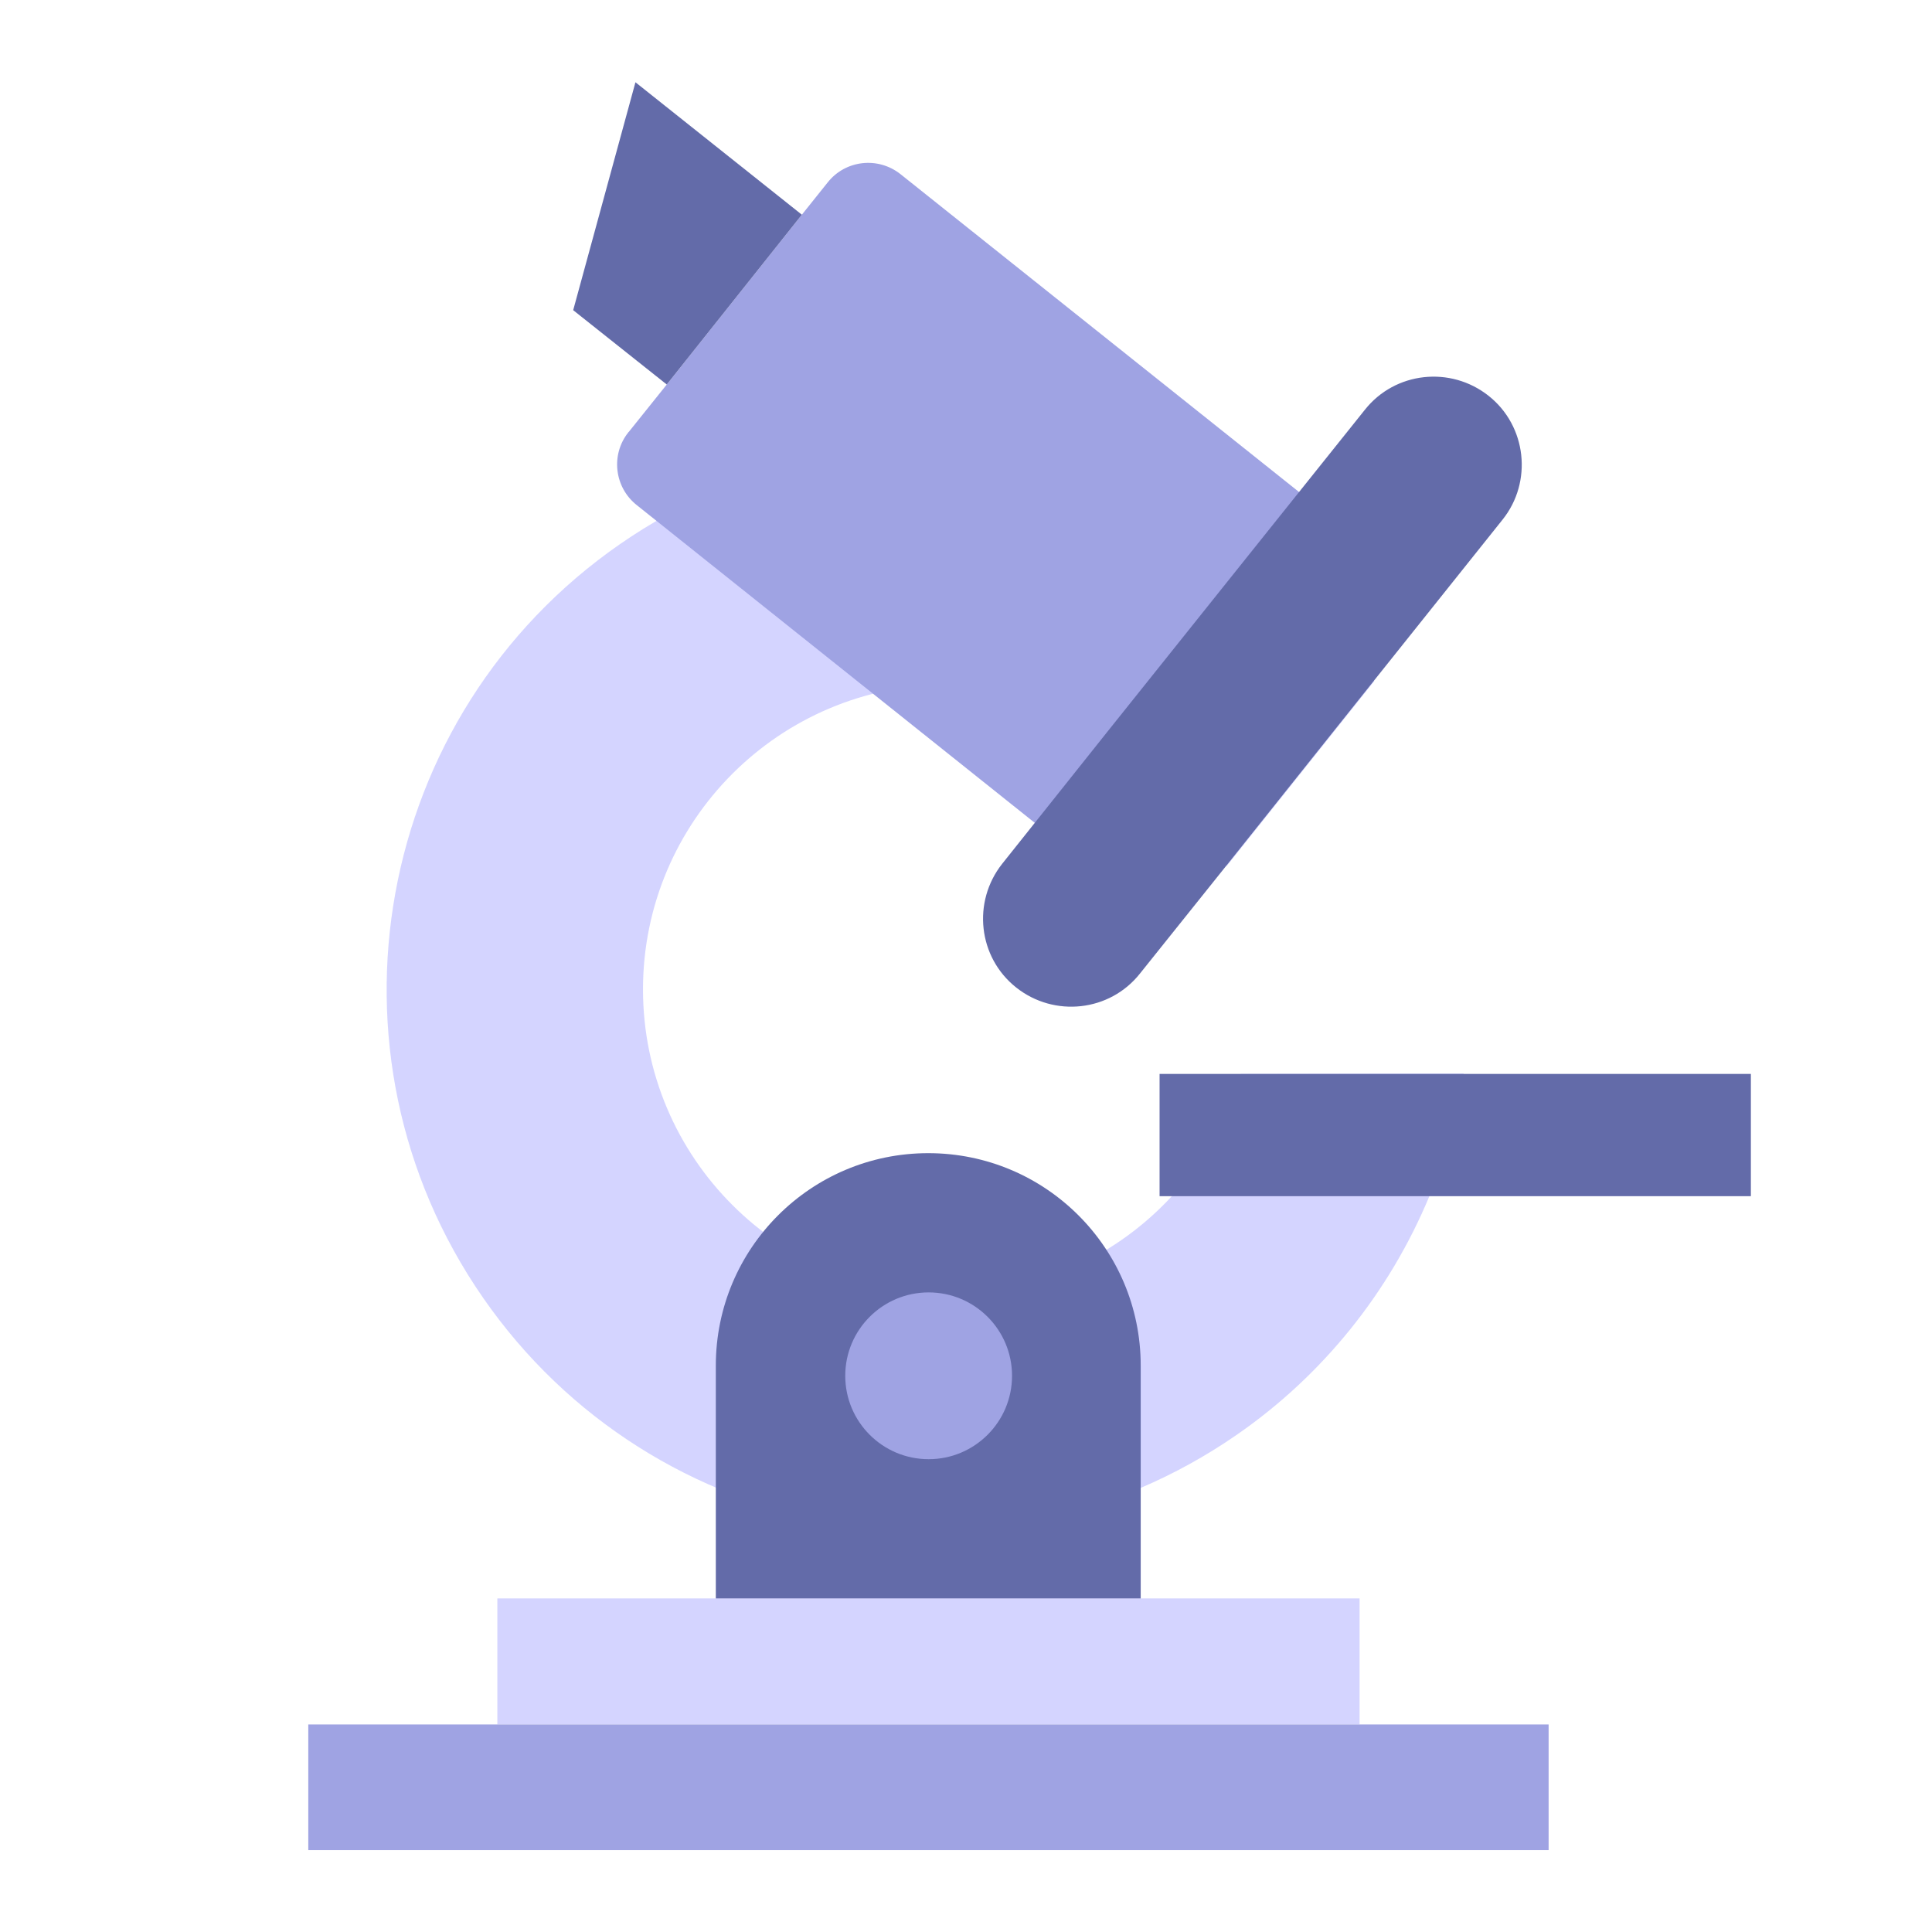
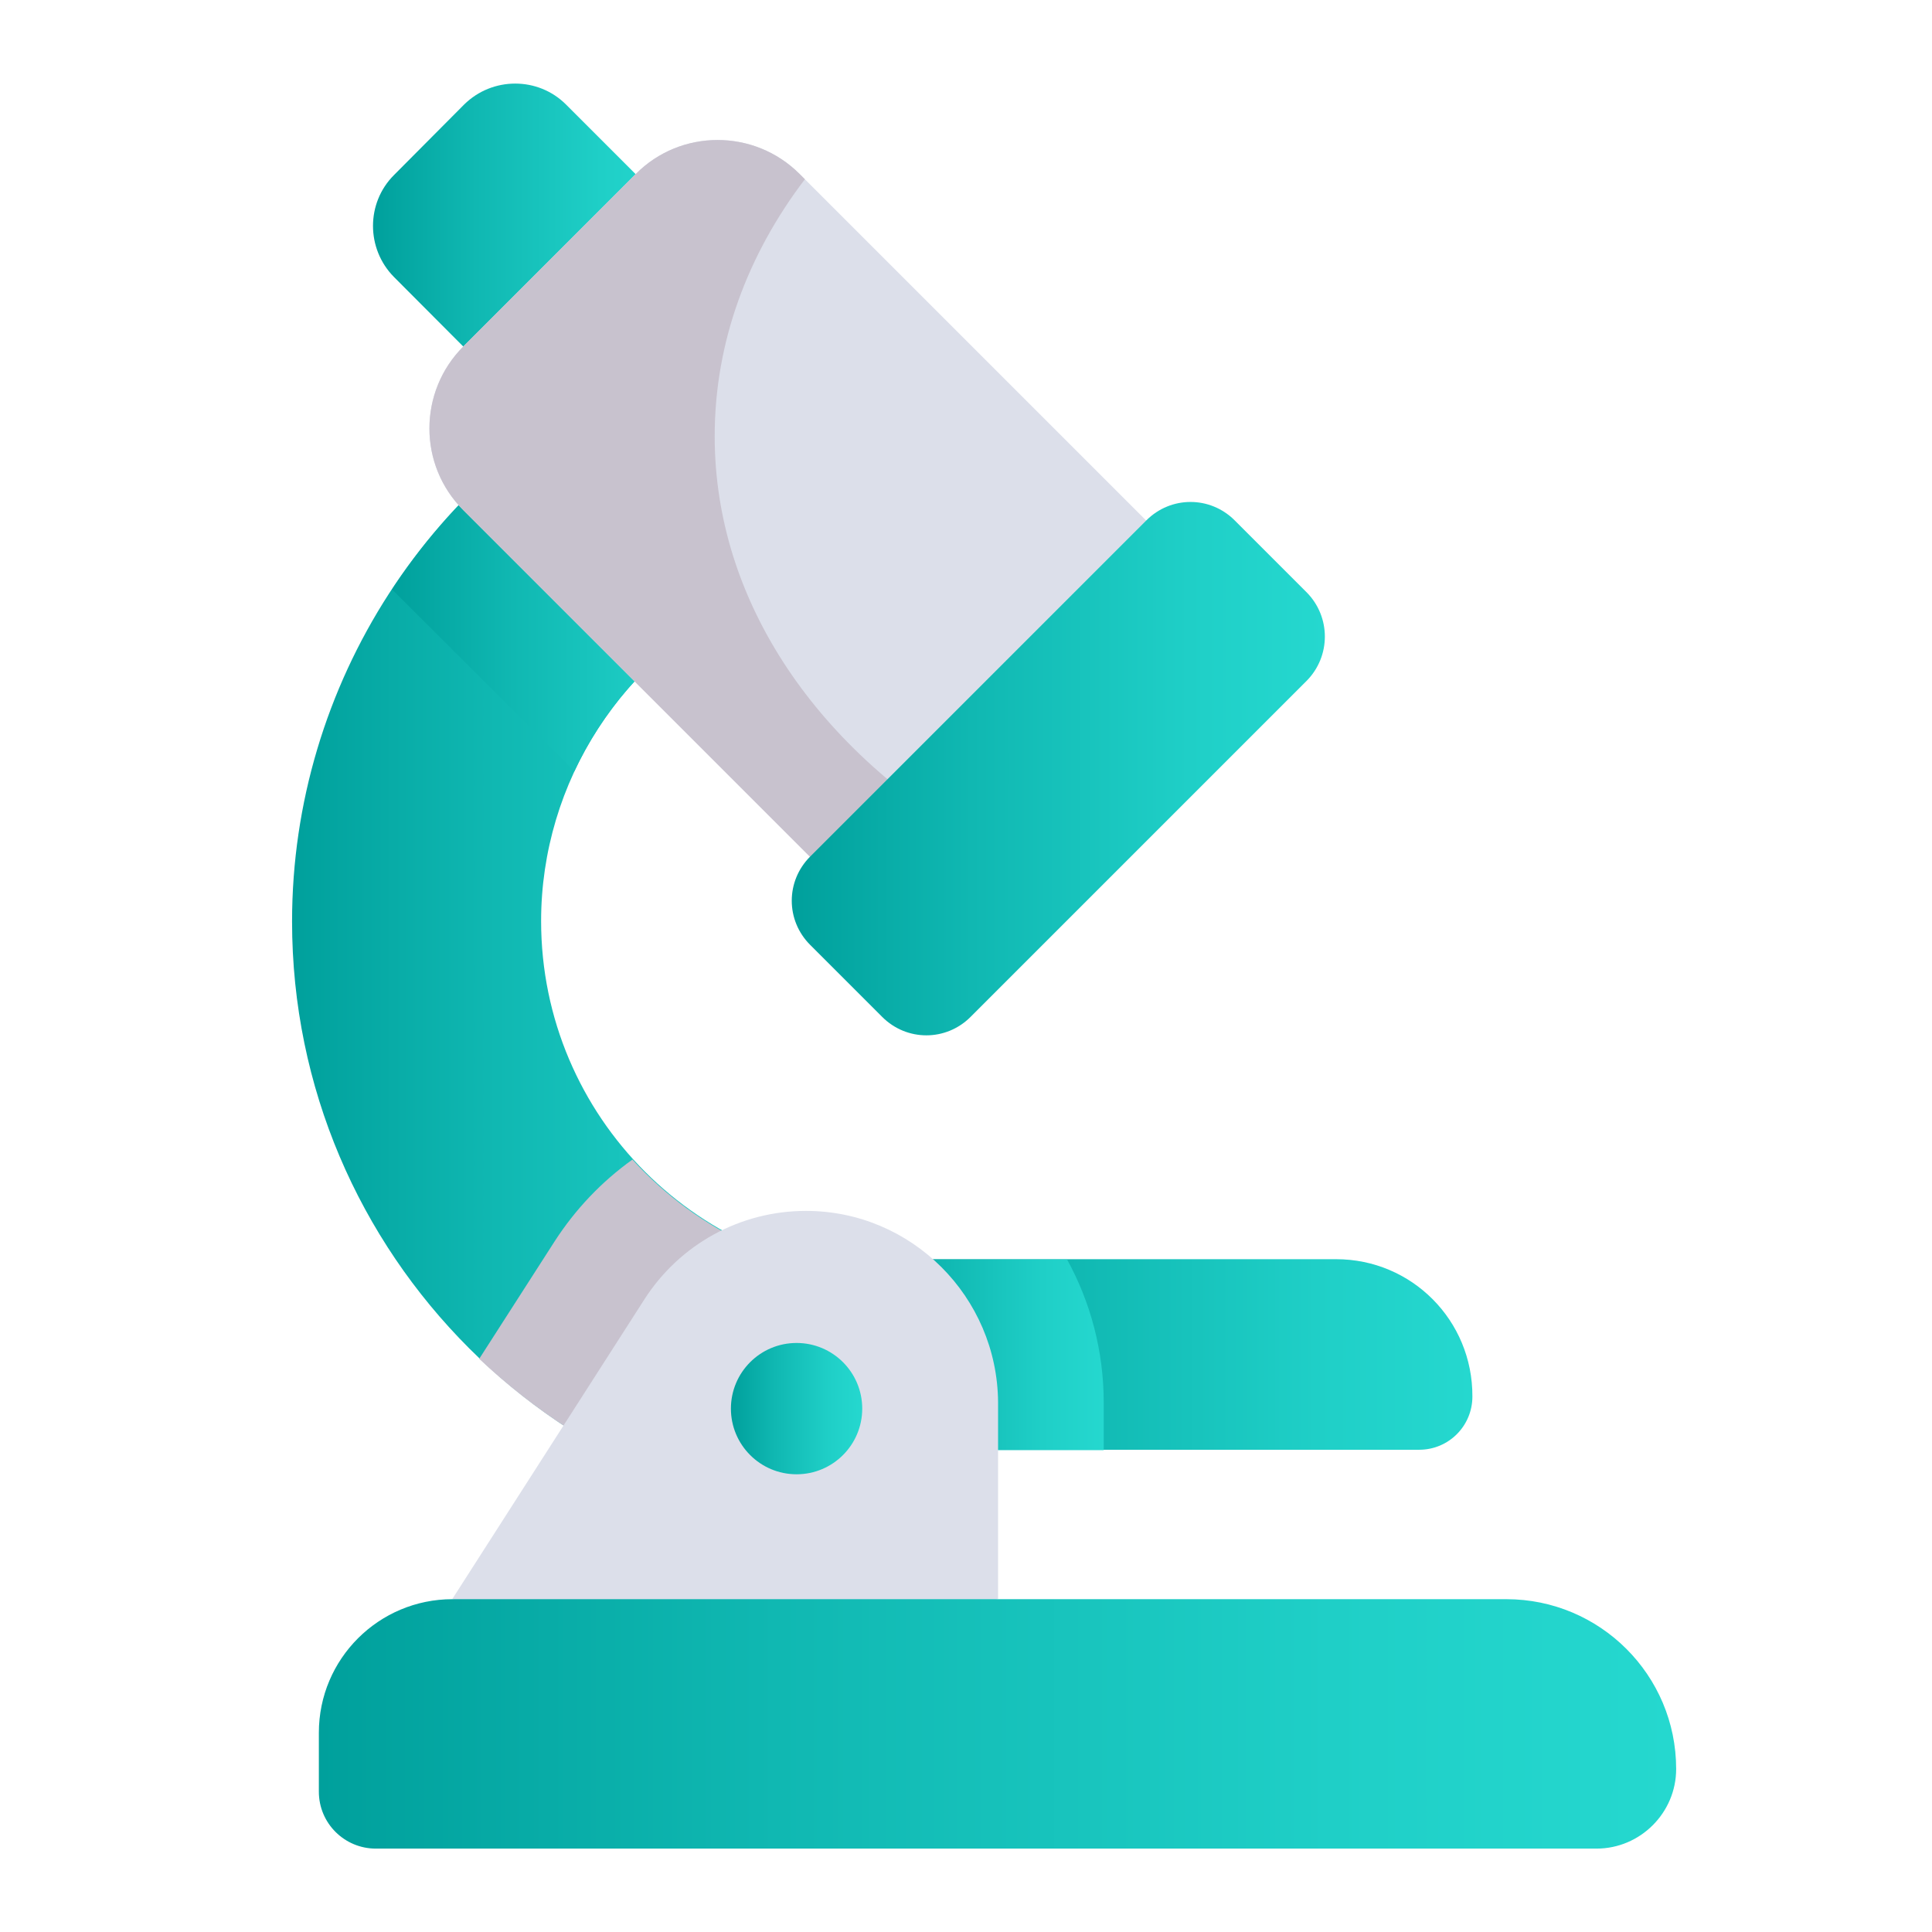
<svg xmlns="http://www.w3.org/2000/svg" version="1.1" id="Capa_1" x="0px" y="0px" viewBox="0 0 512 512" style="enable-background:new 0 0 512 512;" xml:space="preserve">
  <style type="text/css">
- 	.st0{fill:#D4D4FF;}
- 	.st1{fill:#636BA9;}
- 	.st2{fill:#9FA3E3;}
+ 	.st0{fill:url(#SVGID_1_);}
+ 	.st1{fill:url(#SVGID_00000031901576043136900850000007152747564711736494_);}
+ 	.st2{fill:url(#SVGID_00000073679641008222650830000008546921580568697229_);}
+ 	.st3{fill:#C8C2CE;}
+ 	.st4{fill:url(#SVGID_00000116946026542342522240000015888144469671534239_);}
+ 	.st5{fill:#DCDFEA;}
+ 	.st6{fill:url(#SVGID_00000042720128485292699440000000003272197944817341_);}
+ 	.st7{fill:url(#SVGID_00000091706452039685073510000001586745180429379973_);}
+ 	.st8{fill:url(#SVGID_00000168082751530507420150000003904591338795798168_);}
+ 	.st9{fill:url(#SVGID_00000029005787849390253250000004648105776036806280_);}
</style>
-   <path class="st0" d="M328.8,284.6c-10,34.6-41.6,58.4-77.6,58.4c-44.6,0-80.8-36.2-80.8-80.8c0-44.6,36.2-80.8,80.8-80.8  c32,0,60.9,18.9,73.9,48.1l39.1-49C319,115.3,229.5,99,164.3,144.2S82.9,278.8,128,343.9s134.6,81.5,199.8,36.3  c22.7-15.7,40.4-37.7,51-63.2c4.3-10.4,7.4-21.3,9.1-32.5L328.8,284.6z" />
-   <path class="st1" d="M302.3,361.9c0-31.1-25.2-56.3-56.3-56.3c0,0,0,0,0,0c-31.1,0-56.3,25.2-56.3,56.3c0,0,0,0,0,0v61.8h112.6  L302.3,361.9z" />
-   <path class="st0" d="M131.8,423.6h228.5V457H131.8V423.6z" />
-   <path class="st2" d="M81.7,457h328.7v33.3H81.7V457z" />
-   <path class="st1" d="M307.3,284.6H464V317H307.3V284.6z" />
-   <circle class="st2" cx="246.1" cy="364.6" r="22.1" />
-   <path class="st2" d="M344.4,130.5l-70,87.7l-105.6-84.3c-6-4.7-7-13.4-2.3-19.3c0,0,0-0.1,0.1-0.1l10.1-12.6l35.8-45l6.8-8.5  c4.7-6,13.4-7,19.4-2.2c0,0,0,0,0,0L344.4,130.5z" />
  <g>
-     <path class="st1" d="M212.5,56.9l-35.8,45l-24.8-19.7l16.5-60.4L212.5,56.9z" />
-     <path class="st1" d="M398.2,137.7l-34.1,42.7l-39.1,49l-22.9,28.6c-8,10.1-22.7,11.7-32.8,3.7c-10.1-8-11.7-22.7-3.7-32.8l0,0   l28.2-35.4l37.5-46.9l30.4-38c8-10.1,22.7-11.7,32.8-3.7S406.2,127.7,398.2,137.7L398.2,137.7L398.2,137.7z" />
+     <linearGradient id="SVGID_1_" gradientUnits="userSpaceOnUse" x1="77.4" y1="581.2" x2="237.4" y2="581.2" gradientTransform="matrix(1 0 0 1 0 -330)">
+       <stop offset="0" style="stop-color:#00A09C" />
+       <stop offset="0.338" style="stop-color:#10B8B2" />
+       <stop offset="0.745" style="stop-color:#1FCFC7" />
+       <stop offset="1" style="stop-color:#25D8CF" />
+     </linearGradient>
+     <path class="st0" d="M237.4,404.2c-88.2,0-160-71.7-160-160c0-62.8,37-120.2,94.4-146l27.1,60.1c-33.7,15.2-55.5,48.9-55.5,85.8   c0,51.9,42.2,94,94,94V404.2L237.4,404.2z" />
  </g>
+   <linearGradient id="SVGID_00000065796925055600271520000006664454630040464266_" gradientUnits="userSpaceOnUse" x1="228.5" y1="358.95" x2="390.2" y2="358.95">
+     <stop offset="0" style="stop-color:#00A09C" />
+     <stop offset="0.338" style="stop-color:#10B8B2" />
+     <stop offset="0.745" style="stop-color:#1FCFC7" />
+     <stop offset="1" style="stop-color:#25D8CF" />
+   </linearGradient>
+   <path style="fill:url(#SVGID_00000065796925055600271520000006664454630040464266_);" d="M354.1,333.7H228.5v50.5h147.6  c7.8,0,14.1-6.3,14.1-14.1C390.3,349.9,374.1,333.7,354.1,333.7L354.1,333.7z" />
+   <linearGradient id="SVGID_00000075153429757799963190000002857836069594387106_" gradientUnits="userSpaceOnUse" x1="98.85" y1="392.725" x2="179.9" y2="392.725" gradientTransform="matrix(1 0 0 1 0 -330)">
+     <stop offset="0" style="stop-color:#00A09C" />
+     <stop offset="0.338" style="stop-color:#10B8B2" />
+     <stop offset="0.745" style="stop-color:#1FCFC7" />
+     <stop offset="1" style="stop-color:#25D8CF" />
+   </linearGradient>
+   <path style="fill:url(#SVGID_00000075153429757799963190000002857836069594387106_);" d="M150,27.7c-7.4-7.4-19.5-7.4-27,0  l-18.6,18.7c-7.4,7.4-7.4,19.5,0,27l29.8,29.9l45.7-45.7L150,27.7z" />
+   <path class="st3" d="M237.4,404.2v-65.9c-27.7,0-52.5-12-69.8-31c-8.1,5.8-15.1,13.1-20.7,21.8l-19.9,31  C155.9,387.4,194.7,404.2,237.4,404.2L237.4,404.2z" />
+   <linearGradient id="SVGID_00000029745536690793592040000016250119581466486431_" gradientUnits="userSpaceOnUse" x1="228.5" y1="359.05" x2="292.5" y2="359.05">
+     <stop offset="0" style="stop-color:#00A09C" />
+     <stop offset="0.338" style="stop-color:#10B8B2" />
+     <stop offset="0.745" style="stop-color:#1FCFC7" />
+     <stop offset="1" style="stop-color:#25D8CF" />
+   </linearGradient>
+   <path style="fill:url(#SVGID_00000029745536690793592040000016250119581466486431_);" d="M292.5,371.8c0-13.8-3.5-26.7-9.7-38h-54.3  v50.5h64V371.8z" />
+   <path class="st5" d="M213.6,320.9c-17.4,0-33.4,8.8-42.8,23.4l-50.9,79.4l72.3,33l72.3-33v-52.1  C264.3,343.7,241.6,320.9,213.6,320.9L213.6,320.9z" />
+   <linearGradient id="SVGID_00000065757824607239262510000005326779553205416090_" gradientUnits="userSpaceOnUse" x1="193.7" y1="373.3" x2="228.5" y2="373.3">
+     <stop offset="0" style="stop-color:#00A09C" />
+     <stop offset="0.338" style="stop-color:#10B8B2" />
+     <stop offset="0.745" style="stop-color:#1FCFC7" />
+     <stop offset="1" style="stop-color:#25D8CF" />
+   </linearGradient>
+   <circle style="fill:url(#SVGID_00000065757824607239262510000005326779553205416090_);" cx="211.1" cy="373.3" r="17.4" />
+   <linearGradient id="SVGID_00000132056384989908616630000016266715818842160036_" gradientUnits="userSpaceOnUse" x1="103.9" y1="151.35" x2="198.9" y2="151.35">
+     <stop offset="0" style="stop-color:#00A09C" />
+     <stop offset="0.338" style="stop-color:#10B8B2" />
+     <stop offset="0.745" style="stop-color:#1FCFC7" />
+     <stop offset="1" style="stop-color:#25D8CF" />
+   </linearGradient>
+   <path style="fill:url(#SVGID_00000132056384989908616630000016266715818842160036_);" d="M103.9,156.2l48.3,48.2  c9.4-20,25.7-36.7,46.7-46l-27.1-60.1C143.6,111,120.3,131.3,103.9,156.2z" />
+   <path class="st5" d="M211.9,46.1c-12-12-31.5-12-43.4,0l-45.7,45.7c-12,12-12,31.5,0,43.4l113.1,113.1l89.1-89.1L211.9,46.1z" />
+   <path class="st3" d="M189.4,115.6c0-24.9,8.7-48.1,23.9-68.1l-1.4-1.4c-12-12-31.5-12-43.4,0l-45.7,45.7c-12,12-12,31.5,0,43.4  l113.1,113.1l24.4-24.4C217.2,199.4,189.4,159.9,189.4,115.6z" />
+   <linearGradient id="SVGID_00000083090454118698266930000003767182591764074114_" gradientUnits="userSpaceOnUse" x1="209.825" y1="203.7" x2="351.1" y2="203.7">
+     <stop offset="0" style="stop-color:#00A09C" />
+     <stop offset="0.338" style="stop-color:#10B8B2" />
+     <stop offset="0.745" style="stop-color:#1FCFC7" />
+     <stop offset="1" style="stop-color:#25D8CF" />
+   </linearGradient>
+   <path style="fill:url(#SVGID_00000083090454118698266930000003767182591764074114_);" d="M346.3,157l-19.1-19.1  c-6.5-6.5-16.9-6.5-23.4,0L214.7,227c-6.5,6.5-6.5,16.9,0,23.4l19.1,19.1c6.5,6.5,16.9,6.5,23.4,0l89.1-89.1  C352.7,173.9,352.7,163.5,346.3,157L346.3,157z" />
+   <linearGradient id="SVGID_00000018224779484502668740000016572701763338468274_" gradientUnits="userSpaceOnUse" x1="84.5" y1="456.85" x2="444.2" y2="456.85">
+     <stop offset="0" style="stop-color:#00A09C" />
+     <stop offset="0.338" style="stop-color:#10B8B2" />
+     <stop offset="0.745" style="stop-color:#1FCFC7" />
+     <stop offset="1" style="stop-color:#25D8CF" />
+   </linearGradient>
+   <path style="fill:url(#SVGID_00000018224779484502668740000016572701763338468274_);" d="M399.2,423.8H119.9  c-19.5,0-35.4,15.8-35.4,35.4v15.6c0,8.4,6.8,15.1,15.1,15.1h323.5c11.6,0,21.1-9.5,21.1-21.1C444.2,443.9,424,423.8,399.2,423.8  L399.2,423.8z" />
</svg>
